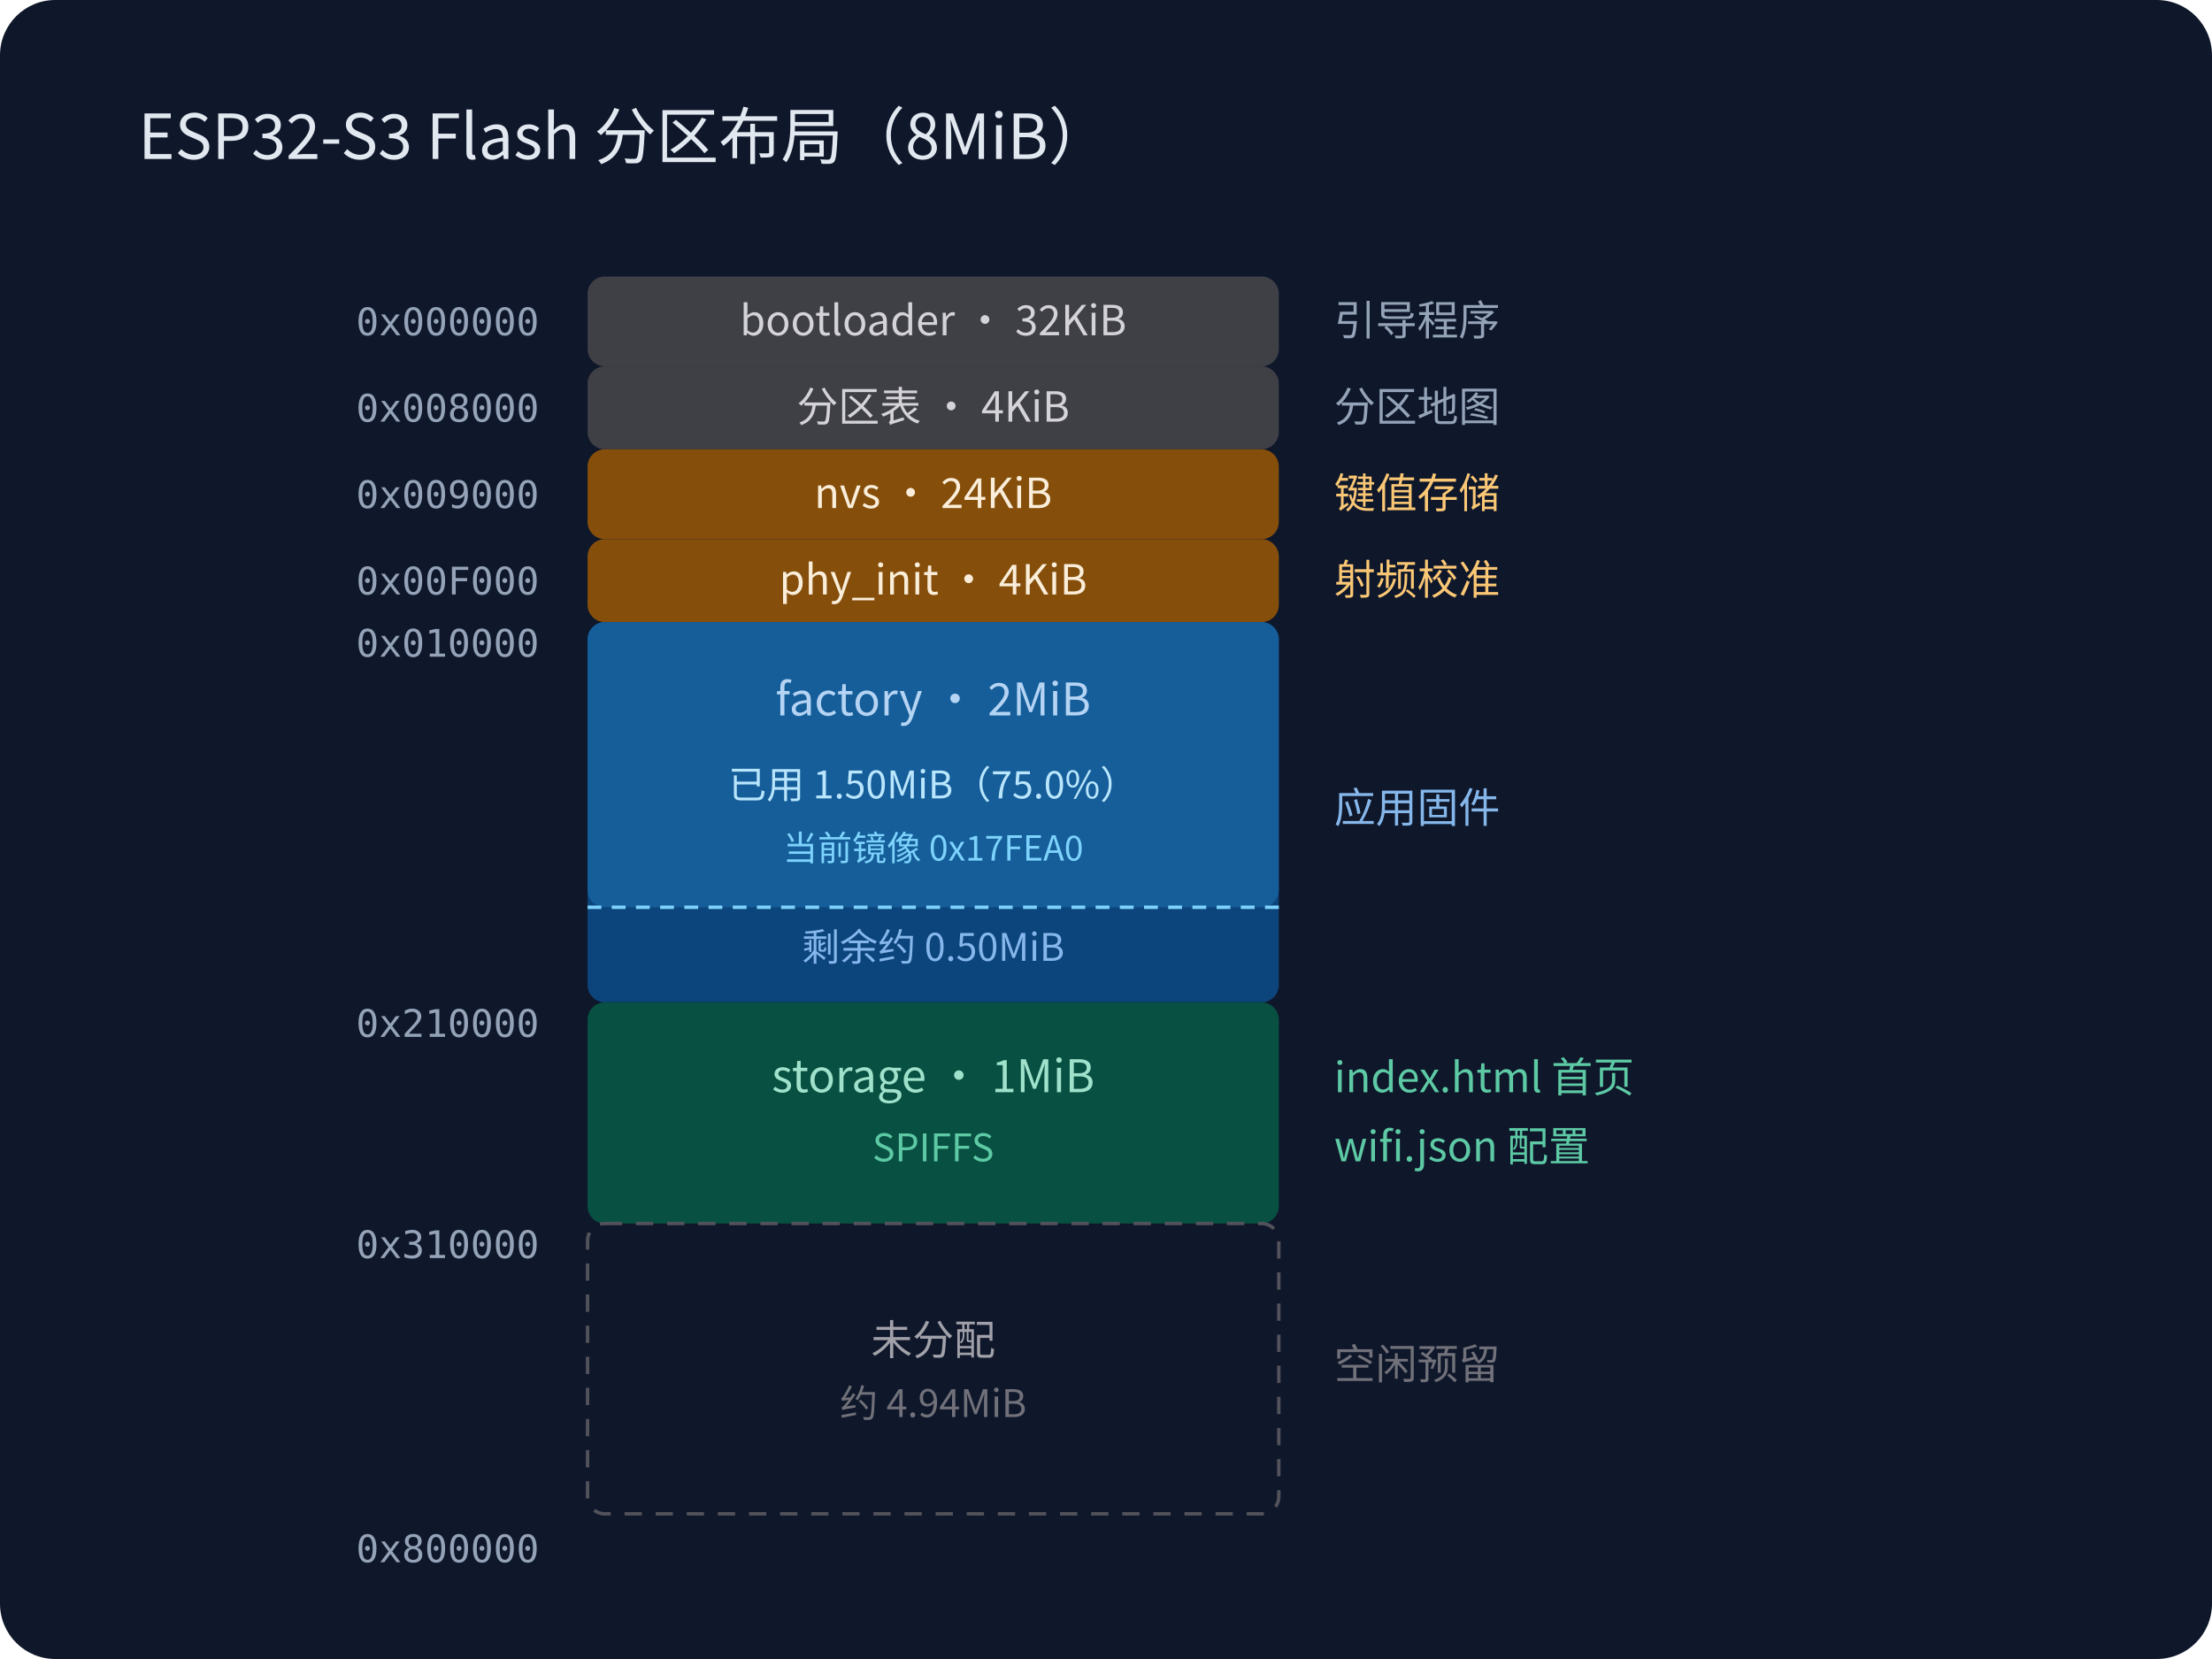
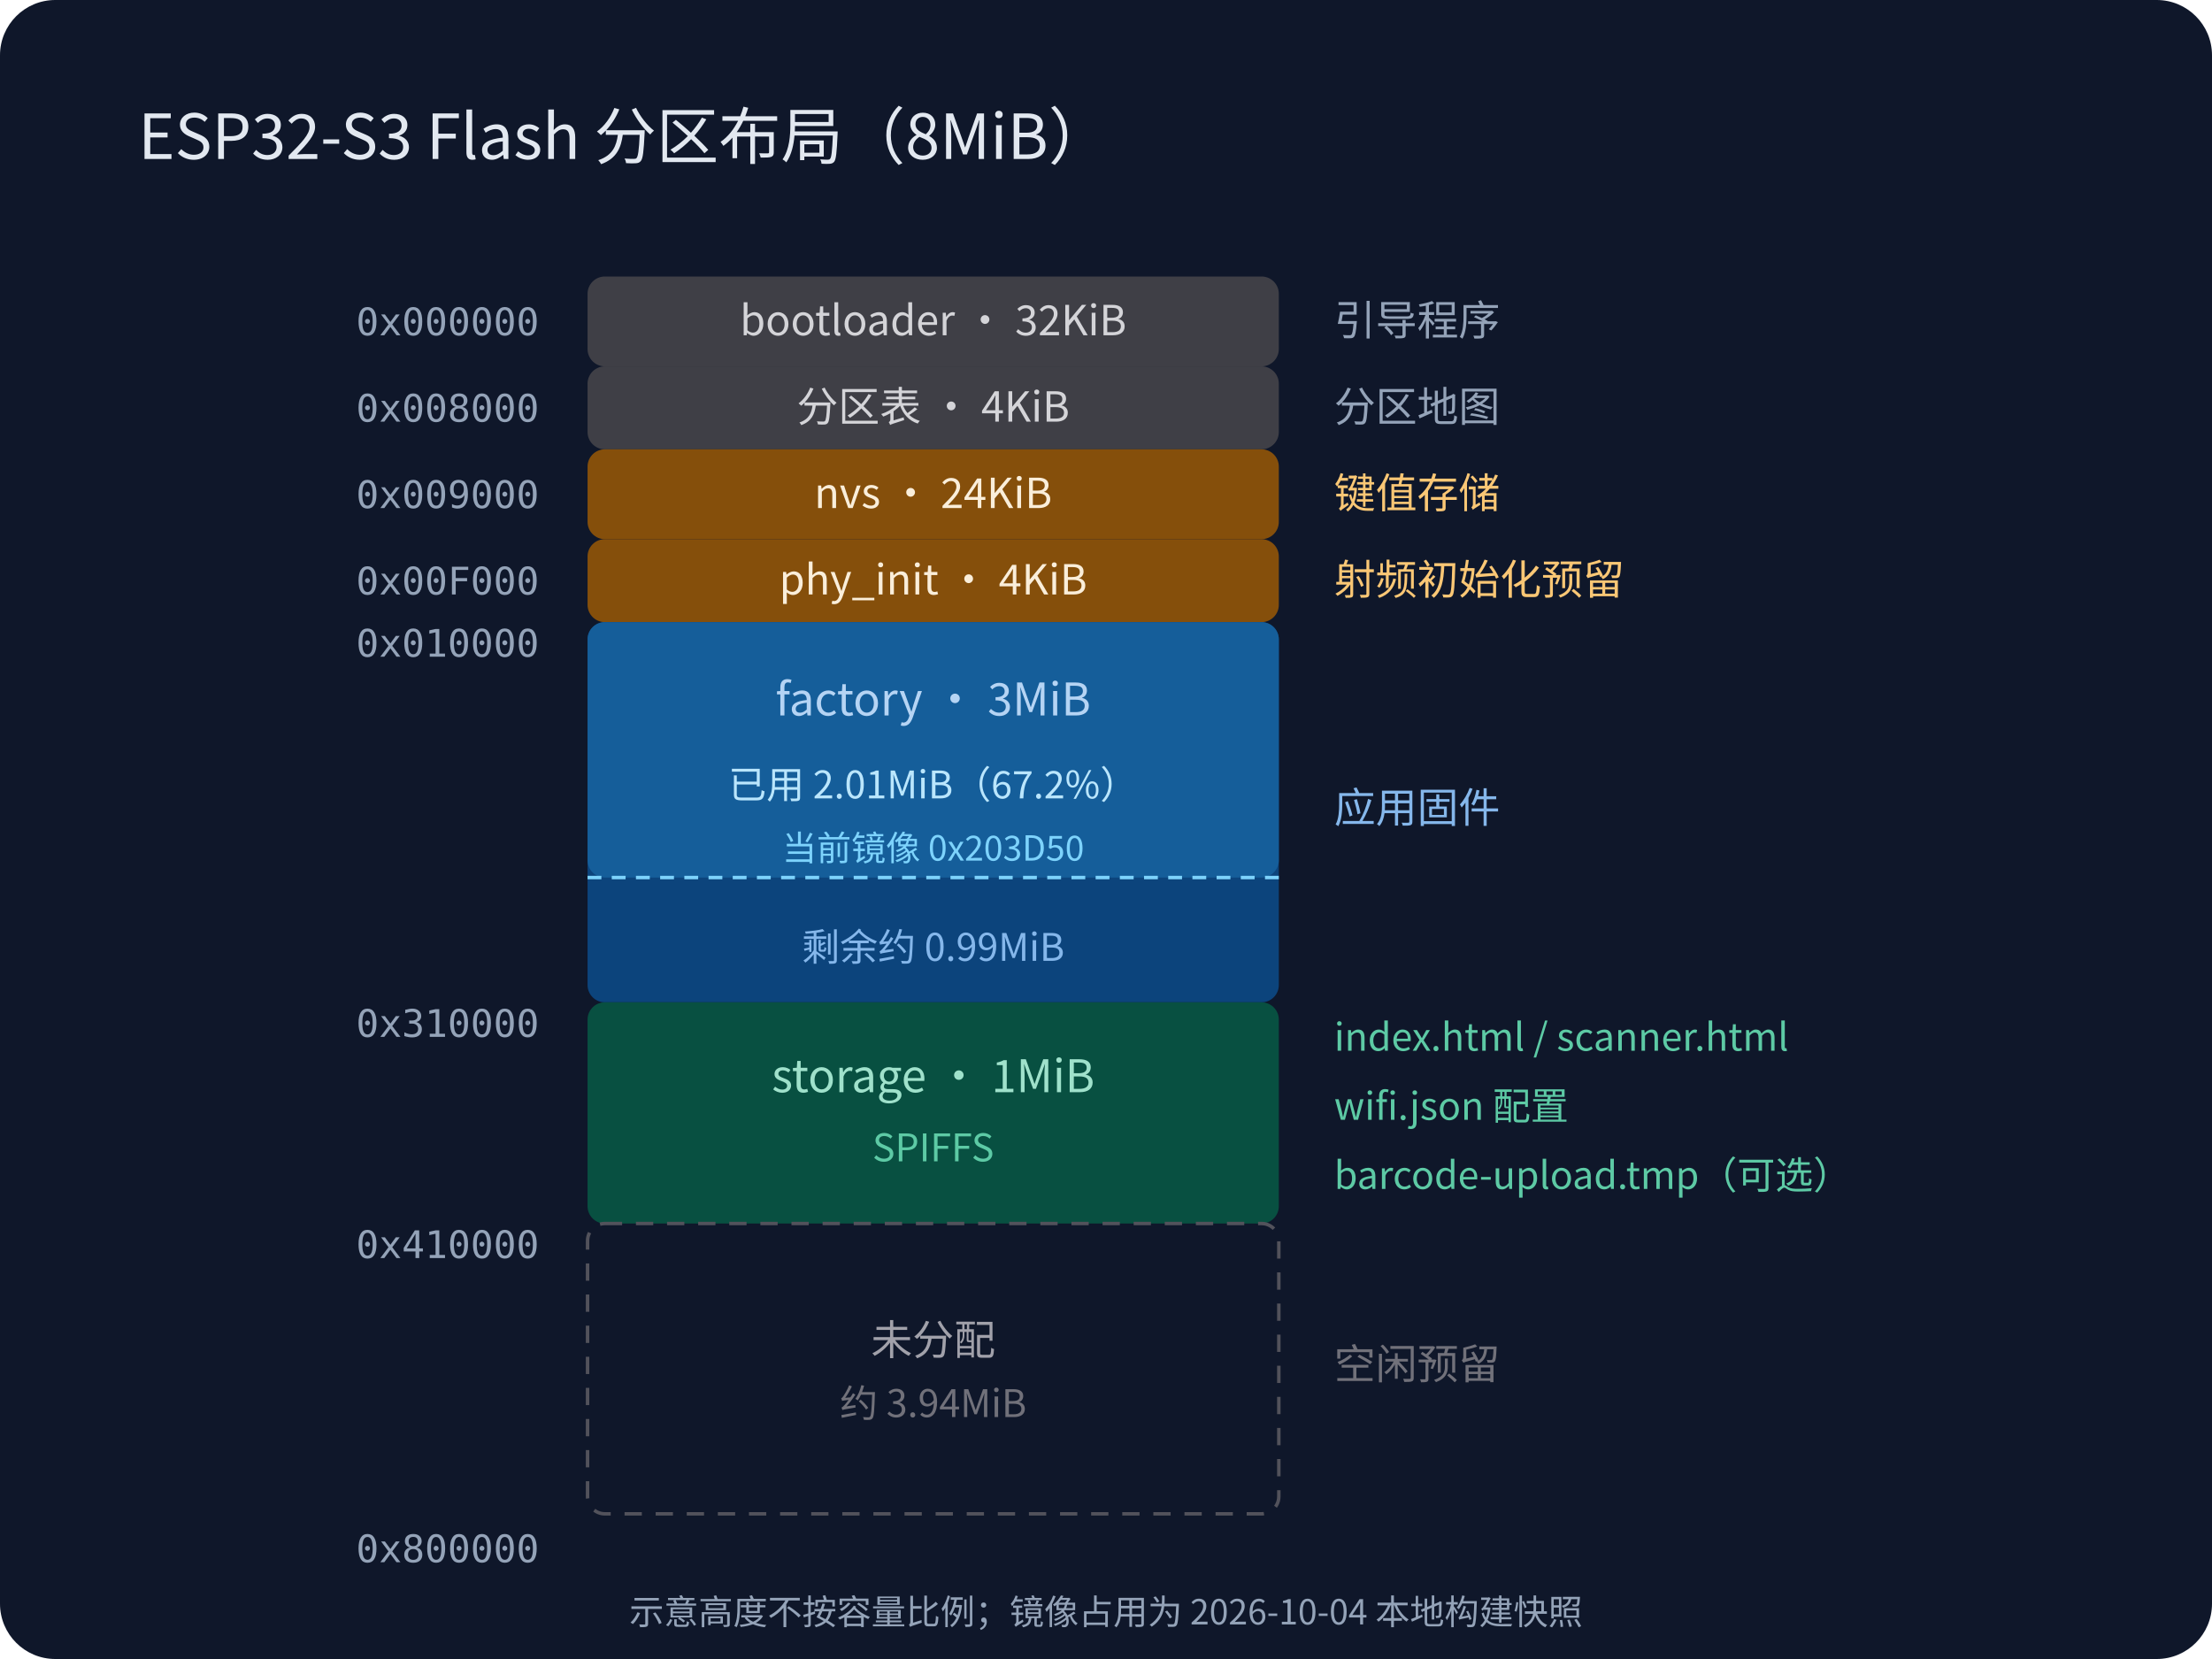
<svg xmlns="http://www.w3.org/2000/svg" viewBox="0 0 640 480" width="640" font-family="'Microsoft YaHei', 'Noto Sans CJK SC', system-ui, sans-serif">
  <rect x="0" y="0" width="640" height="480" rx="16" fill="#0f172a" />
  <text x="40" y="46" font-size="18" font-weight="500" fill="#e2e8f0">ESP32-S3 Flash 分区布局（8MiB）</text>
  <rect x="170" y="80" width="200" height="26" rx="5" fill="#3f3f46" />
  <text x="156" y="97" font-size="11" text-anchor="end" fill="#94a3b8" font-family="ui-monospace, Consolas, monospace">0x000000</text>
  <text x="270" y="97" font-size="12" text-anchor="middle" fill="#d4d4d8">bootloader · 32KiB</text>
  <text x="386" y="97" font-size="12" fill="#94a3b8">引导程序</text>
  <rect x="170" y="106" width="200" height="24" rx="5" fill="#3f3f46" />
  <text x="156" y="122" font-size="11" text-anchor="end" fill="#94a3b8" font-family="ui-monospace, Consolas, monospace">0x008000</text>
  <text x="270" y="122" font-size="12" text-anchor="middle" fill="#d4d4d8">分区表 · 4KiB</text>
  <text x="386" y="122" font-size="12" fill="#94a3b8">分区地图</text>
  <rect x="170" y="130" width="200" height="26" rx="5" fill="#854F0B" />
  <text x="156" y="147" font-size="11" text-anchor="end" fill="#94a3b8" font-family="ui-monospace, Consolas, monospace">0x009000</text>
  <text x="270" y="147" font-size="12" text-anchor="middle" fill="#FAEEDA">nvs · 24KiB</text>
  <text x="386" y="147" font-size="12" fill="#FAC775">键值存储</text>
  <rect x="170" y="156" width="200" height="24" rx="5" fill="#854F0B" />
  <text x="156" y="172" font-size="11" text-anchor="end" fill="#94a3b8" font-family="ui-monospace, Consolas, monospace">0x00F000</text>
  <text x="270" y="172" font-size="12" text-anchor="middle" fill="#FAEEDA">phy_init · 4KiB</text>
-   <text x="386" y="172" font-size="12" fill="#FAC775">射频校准</text>
+   <text x="386" y="172" font-size="12" fill="#FAC775">射频初始化预留</text>
  <rect x="170" y="180" width="200" height="110" rx="5" fill="#0C447C" />
-   <rect x="170" y="180" width="200" height="82.5" rx="5" fill="#155E9A" />
-   <line x1="170" y1="262.5" x2="370" y2="262.5" stroke="#7DD3FC" stroke-width="1" stroke-dasharray="4 3" />
+   <rect x="170" y="180" width="200" height="73.9" rx="5" fill="#155E9A" />
+   <line x1="170" y1="253.9" x2="370" y2="253.9" stroke="#7DD3FC" stroke-width="1" stroke-dasharray="4 3" />
  <text x="156" y="190" font-size="11" text-anchor="end" fill="#94a3b8" font-family="ui-monospace, Consolas, monospace">0x010000</text>
-   <text x="270" y="207" font-size="13" text-anchor="middle" font-weight="500" fill="#B5D4F4">factory · 2MiB</text>
-   <text x="270" y="231" font-size="11" text-anchor="middle" fill="#BAE6FD">已用 1.50MiB（75.0%）</text>
-   <text x="270" y="249" font-size="10" text-anchor="middle" fill="#7DD3FC">当前镜像 0x17FEA0</text>
-   <text x="270" y="278" font-size="11" text-anchor="middle" fill="#85B7EB">剩余约 0.50MiB</text>
+   <text x="270" y="207" font-size="13" text-anchor="middle" font-weight="500" fill="#B5D4F4">factory · 3MiB</text>
+   <text x="270" y="231" font-size="11" text-anchor="middle" fill="#BAE6FD">已用 2.01MiB（67.2%）</text>
+   <text x="270" y="249" font-size="10" text-anchor="middle" fill="#7DD3FC">当前镜像 0x203D50</text>
+   <text x="270" y="278" font-size="11" text-anchor="middle" fill="#85B7EB">剩余约 0.99MiB</text>
  <text x="386" y="238" font-size="12" fill="#85B7EB">应用固件</text>
  <rect x="170" y="290" width="200" height="64" rx="5" fill="#085041" />
-   <text x="156" y="300" font-size="11" text-anchor="end" fill="#94a3b8" font-family="ui-monospace, Consolas, monospace">0x210000</text>
+   <text x="156" y="300" font-size="11" text-anchor="end" fill="#94a3b8" font-family="ui-monospace, Consolas, monospace">0x310000</text>
  <text x="270" y="316" font-size="13" text-anchor="middle" font-weight="500" fill="#9FE1CB">storage · 1MiB</text>
  <text x="270" y="336" font-size="11" text-anchor="middle" fill="#5DCAA5">SPIFFS</text>
-   <text x="386" y="316" font-size="12" fill="#5DCAA5">index.html 首页</text>
-   <text x="386" y="336" font-size="12" fill="#5DCAA5">wifi.json 配置</text>
+   <text x="386" y="304" font-size="11" fill="#5DCAA5">index.html / scanner.html</text>
+   <text x="386" y="324" font-size="11" fill="#5DCAA5">wifi.json 配置</text>
+   <text x="386" y="344" font-size="11" fill="#5DCAA5">barcode-upload.tmp（可选）</text>
  <rect x="170" y="354" width="200" height="84" rx="5" fill="none" stroke="#52525b" stroke-width="1" stroke-dasharray="5 4" />
-   <text x="156" y="364" font-size="11" text-anchor="end" fill="#94a3b8" font-family="ui-monospace, Consolas, monospace">0x310000</text>
+   <text x="156" y="364" font-size="11" text-anchor="end" fill="#94a3b8" font-family="ui-monospace, Consolas, monospace">0x410000</text>
  <text x="270" y="392" font-size="12" text-anchor="middle" fill="#a1a1aa">未分配</text>
-   <text x="270" y="410" font-size="11" text-anchor="middle" fill="#71717a">约 4.94MiB</text>
+   <text x="270" y="410" font-size="11" text-anchor="middle" fill="#71717a">约 3.94MiB</text>
  <text x="386" y="399" font-size="12" fill="#71717a">空闲预留</text>
  <text x="156" y="452" font-size="11" text-anchor="end" fill="#94a3b8" font-family="ui-monospace, Consolas, monospace">0x800000</text>
+   <text x="320" y="470" font-size="10" text-anchor="middle" fill="#94a3b8">示意高度不按容量比例；镜像占用为 2026-10-04 本地构建快照</text>
</svg>
